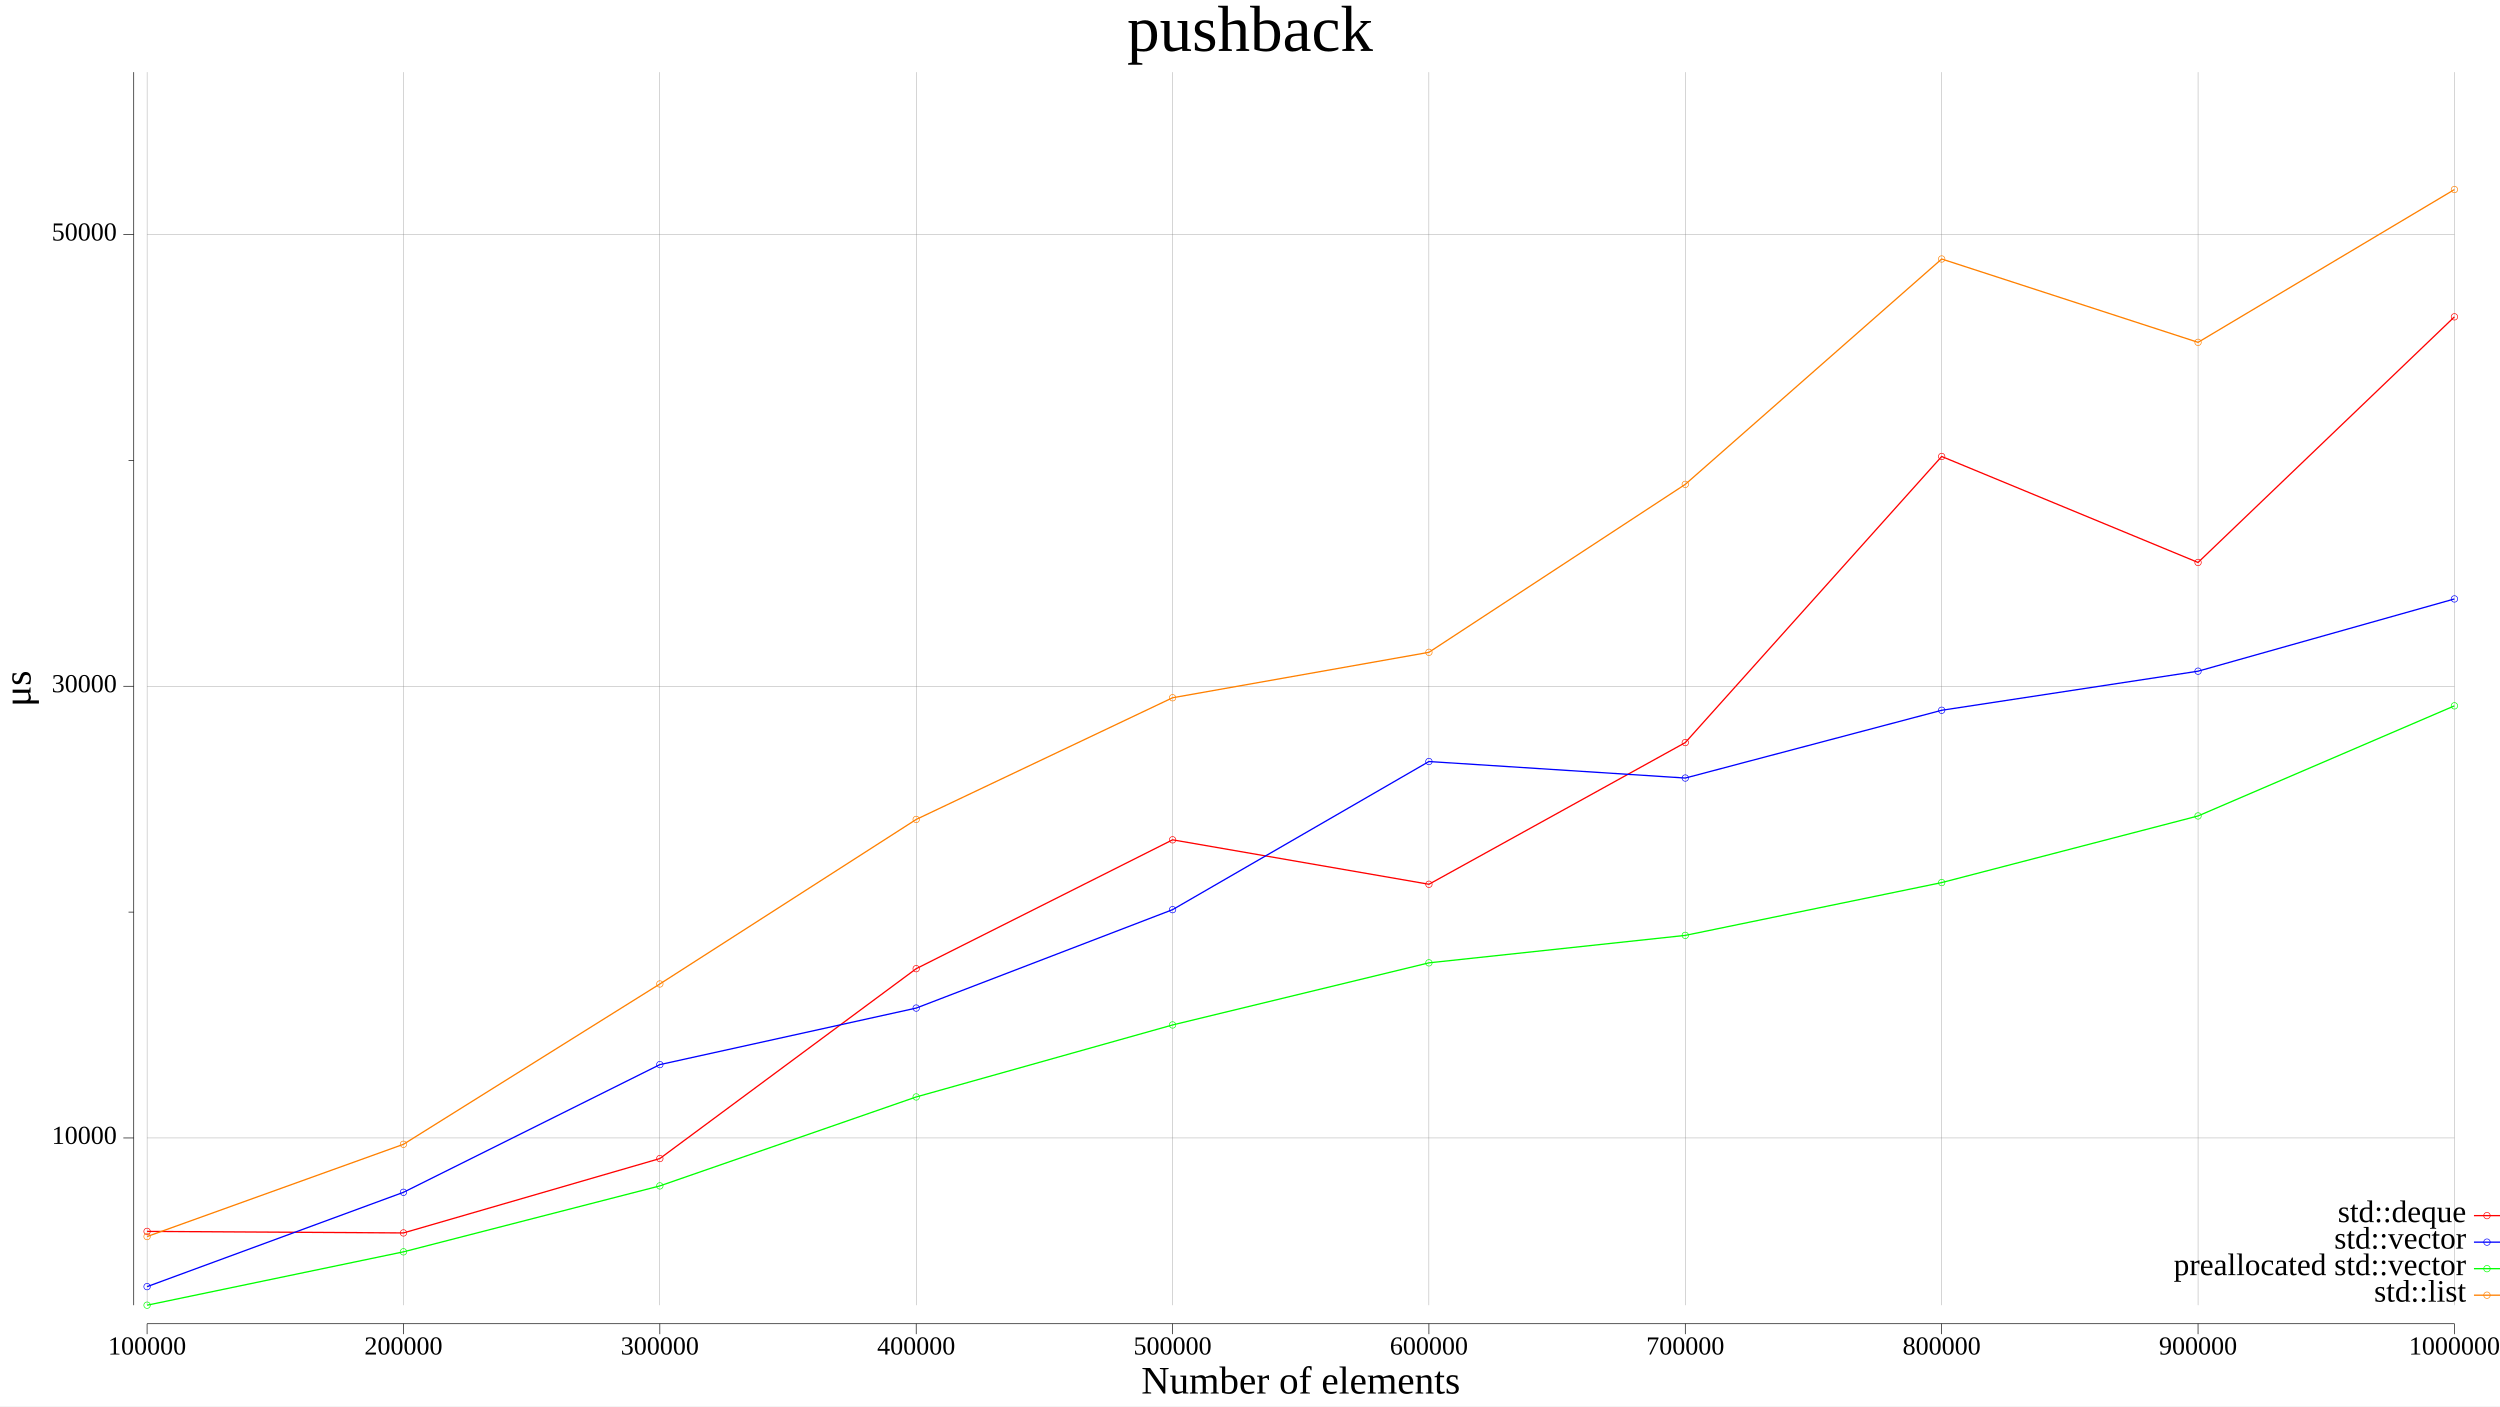
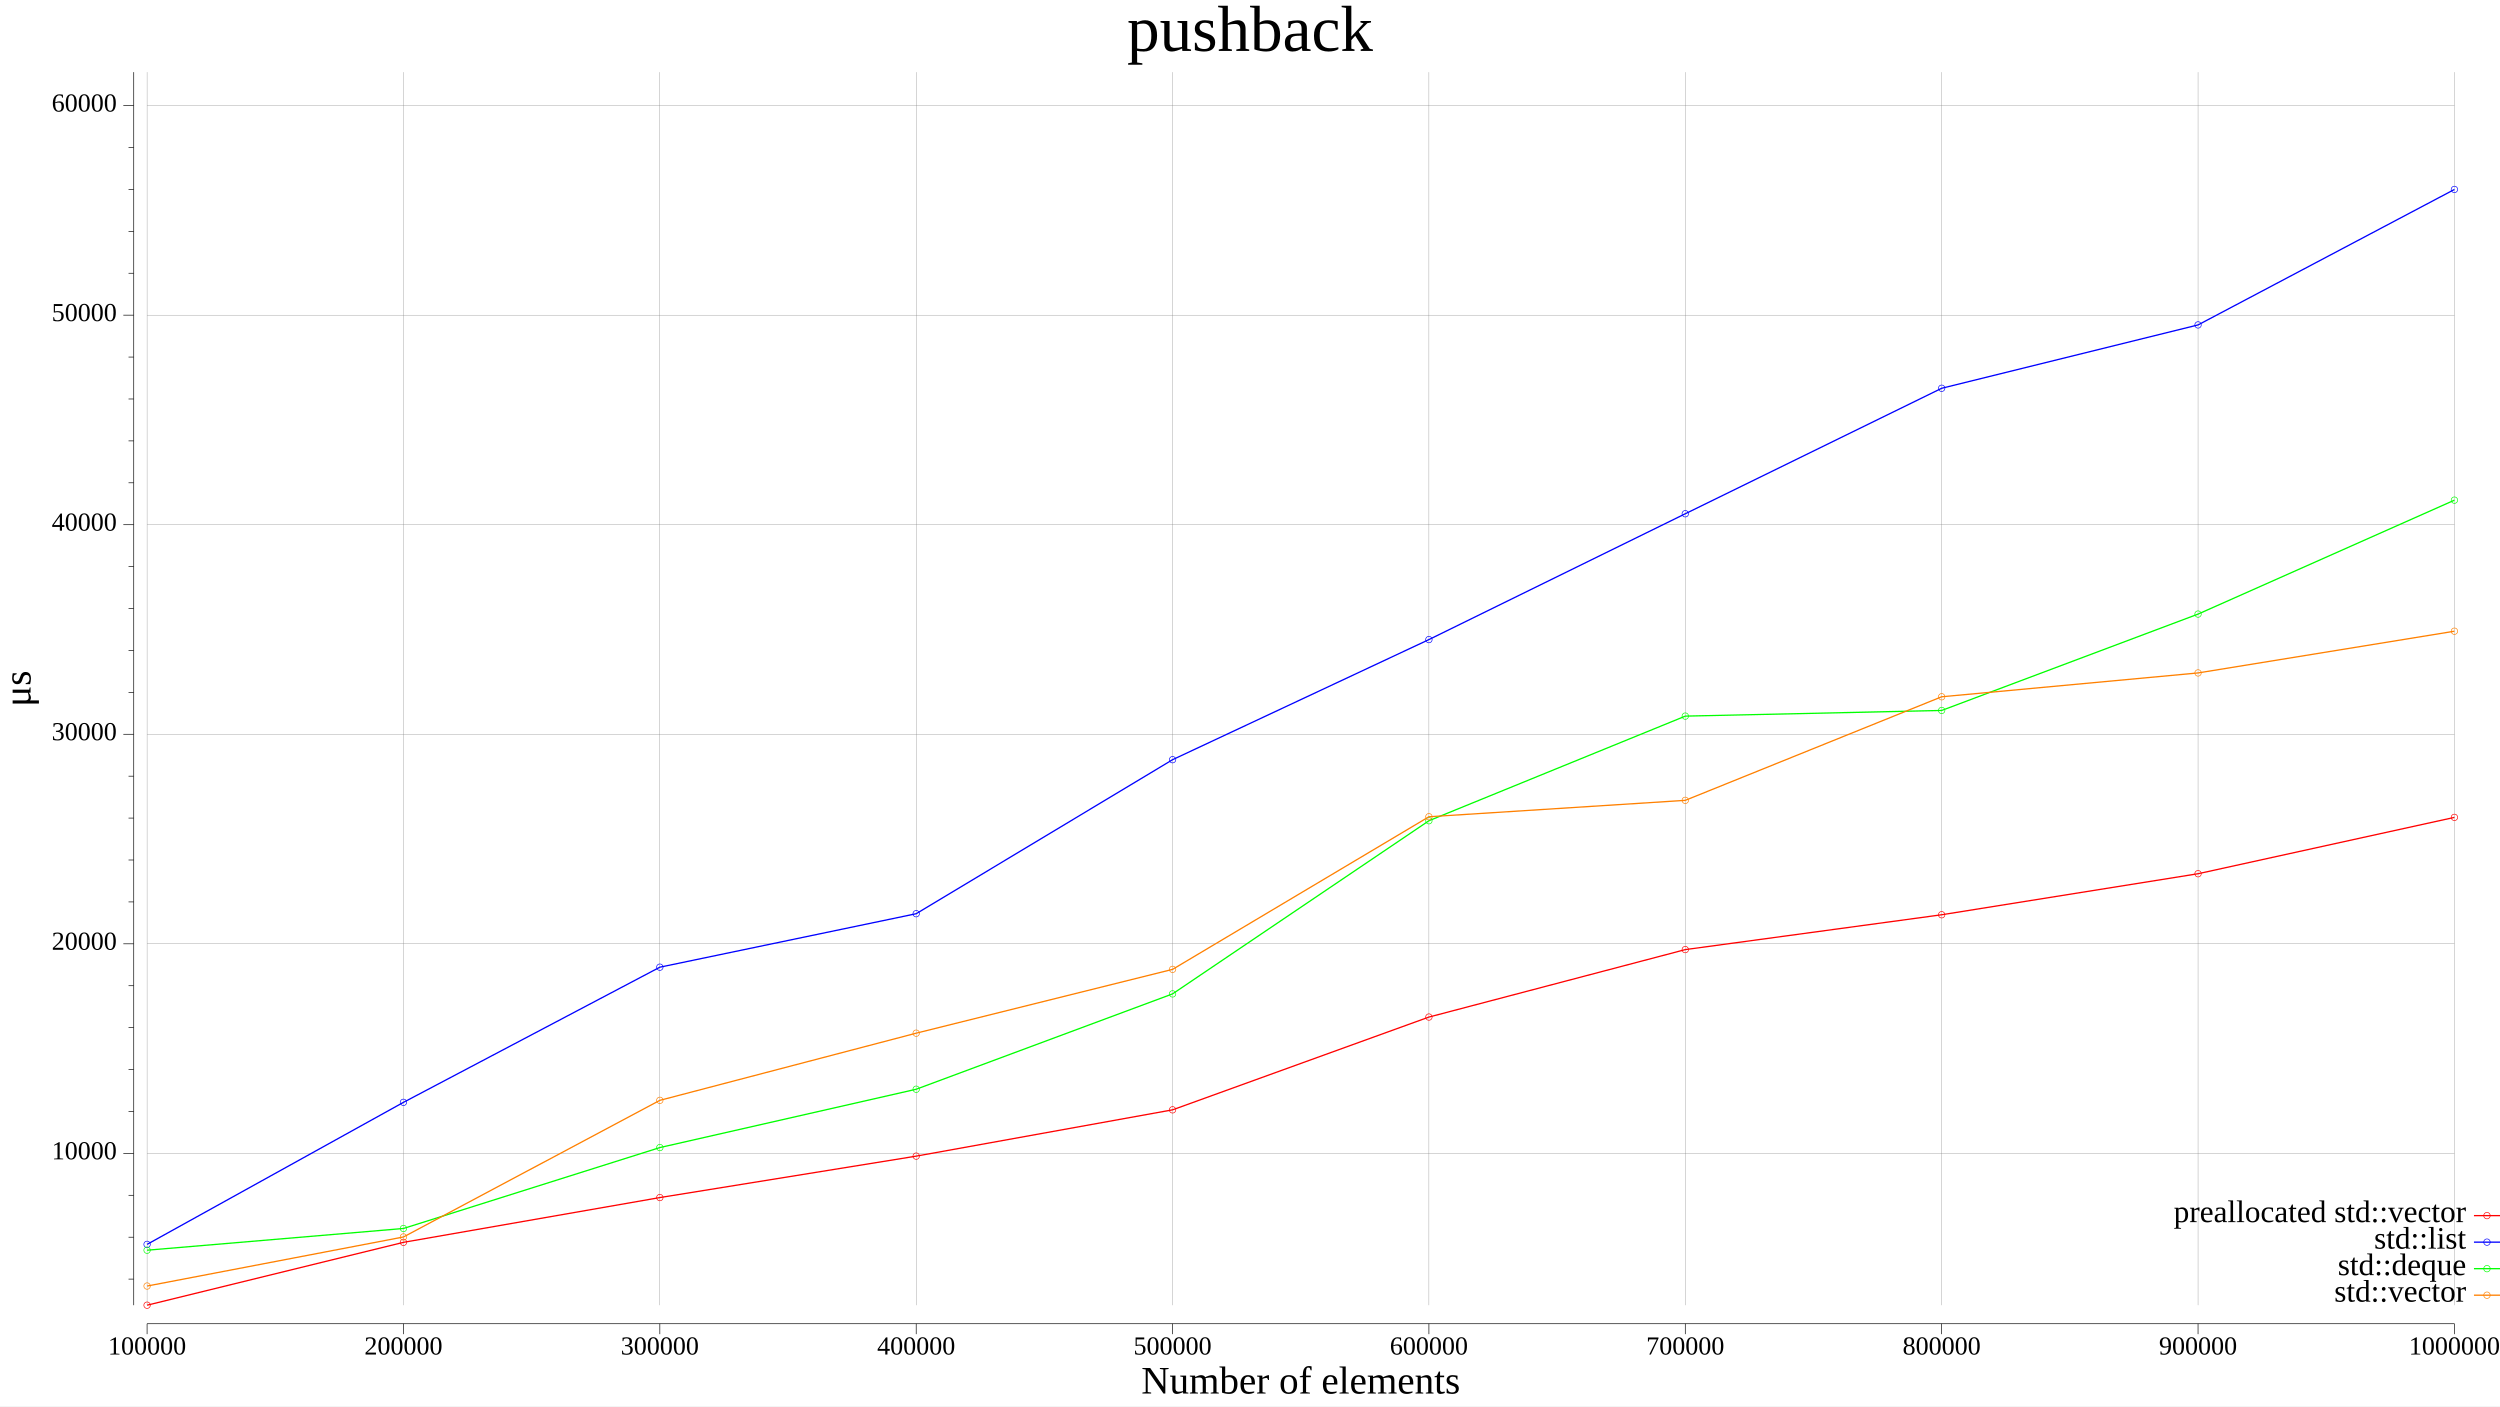
<svg xmlns="http://www.w3.org/2000/svg" width="1920pt" height="1080pt" viewBox="0 0 1920 1080">
  <g transform="scale(1, -1) translate(0, -1080)">
    <path d="M0,0L1920,0L1920,1080L0,1080Z" style="fill:#FFFFFF" />
    <text x="865.58" y="-1040.9" transform="scale(1, -1)" style="font-family:Liberation Serif;font-variant:normal;font-weight:normal;font-style:normal;font-size:50px">pushback</text>
    <text x="876.52" y="-9.756" transform="scale(1, -1)" style="font-family:Liberation Serif;font-variant:normal;font-weight:normal;font-style:normal;font-size:30px">Number of elements</text>
    <text x="82.962" y="-39.727" transform="scale(1, -1)" style="font-family:Liberation Serif;font-variant:normal;font-weight:normal;font-style:normal;font-size:20px">100000</text>
    <text x="279.86" y="-39.727" transform="scale(1, -1)" style="font-family:Liberation Serif;font-variant:normal;font-weight:normal;font-style:normal;font-size:20px">200000</text>
    <text x="476.75" y="-39.727" transform="scale(1, -1)" style="font-family:Liberation Serif;font-variant:normal;font-weight:normal;font-style:normal;font-size:20px">300000</text>
    <text x="673.64" y="-39.727" transform="scale(1, -1)" style="font-family:Liberation Serif;font-variant:normal;font-weight:normal;font-style:normal;font-size:20px">400000</text>
    <text x="870.53" y="-39.727" transform="scale(1, -1)" style="font-family:Liberation Serif;font-variant:normal;font-weight:normal;font-style:normal;font-size:20px">500000</text>
    <text x="1067.4" y="-39.727" transform="scale(1, -1)" style="font-family:Liberation Serif;font-variant:normal;font-weight:normal;font-style:normal;font-size:20px">600000</text>
    <text x="1264.3" y="-39.727" transform="scale(1, -1)" style="font-family:Liberation Serif;font-variant:normal;font-weight:normal;font-style:normal;font-size:20px">700000</text>
    <text x="1461.2" y="-39.727" transform="scale(1, -1)" style="font-family:Liberation Serif;font-variant:normal;font-weight:normal;font-style:normal;font-size:20px">800000</text>
    <text x="1658.1" y="-39.727" transform="scale(1, -1)" style="font-family:Liberation Serif;font-variant:normal;font-weight:normal;font-style:normal;font-size:20px">900000</text>
    <text x="1850" y="-39.727" transform="scale(1, -1)" style="font-family:Liberation Serif;font-variant:normal;font-weight:normal;font-style:normal;font-size:20px">1000000</text>
    <path d="M112.96,55.371L112.96,63.371" style="fill:none;stroke:#000000;stroke-width:0.5" />
    <path d="M309.86,55.371L309.86,63.371" style="fill:none;stroke:#000000;stroke-width:0.5" />
    <path d="M506.75,55.371L506.75,63.371" style="fill:none;stroke:#000000;stroke-width:0.5" />
    <path d="M703.64,55.371L703.64,63.371" style="fill:none;stroke:#000000;stroke-width:0.5" />
    <path d="M900.53,55.371L900.53,63.371" style="fill:none;stroke:#000000;stroke-width:0.5" />
    <path d="M1097.4,55.371L1097.4,63.371" style="fill:none;stroke:#000000;stroke-width:0.5" />
    <path d="M1294.3,55.371L1294.3,63.371" style="fill:none;stroke:#000000;stroke-width:0.5" />
    <path d="M1491.2,55.371L1491.2,63.371" style="fill:none;stroke:#000000;stroke-width:0.5" />
    <path d="M1688.1,55.371L1688.1,63.371" style="fill:none;stroke:#000000;stroke-width:0.5" />
    <path d="M1885,55.371L1885,63.371" style="fill:none;stroke:#000000;stroke-width:0.5" />
    <path d="M112.96,63.371L1885,63.371" style="fill:none;stroke:#000000;stroke-width:0.5" />
    <g transform="rotate(90)">
      <text x="537.24" y="23.467" transform="scale(1, -1)" style="font-family:Liberation Serif;font-variant:normal;font-weight:normal;font-style:normal;font-size:30px">μs</text>
    </g>
-     <text x="39.712" y="-201.48" transform="scale(1, -1)" style="font-family:Liberation Serif;font-variant:normal;font-weight:normal;font-style:normal;font-size:20px">10000</text>
-     <text x="39.712" y="-548.37" transform="scale(1, -1)" style="font-family:Liberation Serif;font-variant:normal;font-weight:normal;font-style:normal;font-size:20px">30000</text>
-     <text x="39.712" y="-895.27" transform="scale(1, -1)" style="font-family:Liberation Serif;font-variant:normal;font-weight:normal;font-style:normal;font-size:20px">50000</text>
-     <path d="M94.712,206.05L102.71,206.05" style="fill:none;stroke:#000000;stroke-width:0.5" />
-     <path d="M94.712,552.95L102.71,552.95" style="fill:none;stroke:#000000;stroke-width:0.5" />
-     <path d="M94.712,899.84L102.71,899.84" style="fill:none;stroke:#000000;stroke-width:0.5" />
-     <path d="M98.712,379.5L102.71,379.5" style="fill:none;stroke:#000000;stroke-width:0.5" />
-     <path d="M98.712,726.39L102.71,726.39" style="fill:none;stroke:#000000;stroke-width:0.5" />
+     <text x="39.712" y="-189.64" transform="scale(1, -1)" style="font-family:Liberation Serif;font-variant:normal;font-weight:normal;font-style:normal;font-size:20px">10000</text>
+     <text x="39.712" y="-350.58" transform="scale(1, -1)" style="font-family:Liberation Serif;font-variant:normal;font-weight:normal;font-style:normal;font-size:20px">20000</text>
+     <text x="39.712" y="-511.51" transform="scale(1, -1)" style="font-family:Liberation Serif;font-variant:normal;font-weight:normal;font-style:normal;font-size:20px">30000</text>
+     <text x="39.712" y="-672.45" transform="scale(1, -1)" style="font-family:Liberation Serif;font-variant:normal;font-weight:normal;font-style:normal;font-size:20px">40000</text>
+     <text x="39.712" y="-833.39" transform="scale(1, -1)" style="font-family:Liberation Serif;font-variant:normal;font-weight:normal;font-style:normal;font-size:20px">50000</text>
+     <text x="39.712" y="-994.33" transform="scale(1, -1)" style="font-family:Liberation Serif;font-variant:normal;font-weight:normal;font-style:normal;font-size:20px">60000</text>
+     <path d="M94.712,194.21L102.71,194.21" style="fill:none;stroke:#000000;stroke-width:0.5" />
+     <path d="M94.712,355.15L102.71,355.15" style="fill:none;stroke:#000000;stroke-width:0.5" />
+     <path d="M94.712,516.08L102.71,516.08" style="fill:none;stroke:#000000;stroke-width:0.5" />
+     <path d="M94.712,677.02L102.71,677.02" style="fill:none;stroke:#000000;stroke-width:0.5" />
+     <path d="M94.712,837.96L102.71,837.96" style="fill:none;stroke:#000000;stroke-width:0.5" />
+     <path d="M94.712,998.9L102.71,998.9" style="fill:none;stroke:#000000;stroke-width:0.5" />
+     <path d="M98.712,97.647L102.71,97.647" style="fill:none;stroke:#000000;stroke-width:0.5" />
+     <path d="M98.712,129.83L102.71,129.83" style="fill:none;stroke:#000000;stroke-width:0.5" />
+     <path d="M98.712,162.02L102.71,162.02" style="fill:none;stroke:#000000;stroke-width:0.5" />
+     <path d="M98.712,226.4L102.71,226.4" style="fill:none;stroke:#000000;stroke-width:0.5" />
+     <path d="M98.712,258.58L102.71,258.58" style="fill:none;stroke:#000000;stroke-width:0.5" />
+     <path d="M98.712,290.77L102.71,290.77" style="fill:none;stroke:#000000;stroke-width:0.5" />
+     <path d="M98.712,322.96L102.71,322.96" style="fill:none;stroke:#000000;stroke-width:0.5" />
+     <path d="M98.712,387.33L102.71,387.33" style="fill:none;stroke:#000000;stroke-width:0.5" />
+     <path d="M98.712,419.52L102.71,419.52" style="fill:none;stroke:#000000;stroke-width:0.5" />
+     <path d="M98.712,451.71L102.71,451.71" style="fill:none;stroke:#000000;stroke-width:0.5" />
+     <path d="M98.712,483.9L102.71,483.9" style="fill:none;stroke:#000000;stroke-width:0.5" />
+     <path d="M98.712,548.27L102.71,548.27" style="fill:none;stroke:#000000;stroke-width:0.5" />
+     <path d="M98.712,580.46L102.71,580.46" style="fill:none;stroke:#000000;stroke-width:0.5" />
+     <path d="M98.712,612.65L102.71,612.65" style="fill:none;stroke:#000000;stroke-width:0.5" />
+     <path d="M98.712,644.83L102.71,644.83" style="fill:none;stroke:#000000;stroke-width:0.5" />
+     <path d="M98.712,709.21L102.71,709.21" style="fill:none;stroke:#000000;stroke-width:0.5" />
+     <path d="M98.712,741.4L102.71,741.4" style="fill:none;stroke:#000000;stroke-width:0.5" />
+     <path d="M98.712,773.58L102.71,773.58" style="fill:none;stroke:#000000;stroke-width:0.5" />
+     <path d="M98.712,805.77L102.71,805.77" style="fill:none;stroke:#000000;stroke-width:0.5" />
+     <path d="M98.712,870.15L102.71,870.15" style="fill:none;stroke:#000000;stroke-width:0.5" />
+     <path d="M98.712,902.33L102.71,902.33" style="fill:none;stroke:#000000;stroke-width:0.5" />
+     <path d="M98.712,934.52L102.71,934.52" style="fill:none;stroke:#000000;stroke-width:0.5" />
+     <path d="M98.712,966.71L102.71,966.71" style="fill:none;stroke:#000000;stroke-width:0.5" />
    <path d="M102.71,77.61L102.71,1024.6" style="fill:none;stroke:#000000;stroke-width:0.5" />
    <path d="M112.96,77.61L112.96,1024.6" style="fill:none;stroke:#808080;stroke-width:0.25" />
    <path d="M309.86,77.61L309.86,1024.6" style="fill:none;stroke:#808080;stroke-width:0.25" />
    <path d="M506.75,77.61L506.75,1024.6" style="fill:none;stroke:#808080;stroke-width:0.25" />
    <path d="M703.64,77.61L703.64,1024.6" style="fill:none;stroke:#808080;stroke-width:0.25" />
    <path d="M900.53,77.61L900.53,1024.6" style="fill:none;stroke:#808080;stroke-width:0.25" />
    <path d="M1097.4,77.61L1097.4,1024.6" style="fill:none;stroke:#808080;stroke-width:0.25" />
    <path d="M1294.3,77.61L1294.3,1024.6" style="fill:none;stroke:#808080;stroke-width:0.25" />
    <path d="M1491.2,77.61L1491.2,1024.6" style="fill:none;stroke:#808080;stroke-width:0.25" />
    <path d="M1688.1,77.61L1688.1,1024.6" style="fill:none;stroke:#808080;stroke-width:0.25" />
    <path d="M1885,77.61L1885,1024.6" style="fill:none;stroke:#808080;stroke-width:0.25" />
-     <path d="M112.96,206.05L1885,206.05" style="fill:none;stroke:#808080;stroke-width:0.25" />
-     <path d="M112.96,552.95L1885,552.95" style="fill:none;stroke:#808080;stroke-width:0.25" />
-     <path d="M112.96,899.84L1885,899.84" style="fill:none;stroke:#808080;stroke-width:0.25" />
-     <path d="M112.96,134.29L309.86,133.11L506.75,190.23L703.64,336.05L900.53,435.02L1097.4,400.88L1294.3,509.7L1491.2,729.43L1688.1,648.03L1885,836.67" style="fill:none;stroke:#FF0000" />
-     <path d="M115.46,134.29A2.5,2.5 0 1 1 110.46,134.29A2.5,2.5 0 1 1 115.46,134.29Z" style="fill:none;stroke:#FF0000;stroke-width:0.5" />
-     <path d="M312.36,133.11A2.5,2.5 0 1 1 307.36,133.11A2.5,2.5 0 1 1 312.36,133.11Z" style="fill:none;stroke:#FF0000;stroke-width:0.5" />
-     <path d="M509.25,190.23A2.5,2.5 0 1 1 504.25,190.23A2.5,2.5 0 1 1 509.25,190.23Z" style="fill:none;stroke:#FF0000;stroke-width:0.5" />
-     <path d="M706.14,336.05A2.5,2.5 0 1 1 701.14,336.05A2.5,2.5 0 1 1 706.14,336.05Z" style="fill:none;stroke:#FF0000;stroke-width:0.5" />
-     <path d="M903.03,435.02A2.5,2.5 0 1 1 898.03,435.02A2.5,2.5 0 1 1 903.03,435.02Z" style="fill:none;stroke:#FF0000;stroke-width:0.5" />
-     <path d="M1099.9,400.88A2.5,2.5 0 1 1 1094.9,400.88A2.5,2.5 0 1 1 1099.9,400.88Z" style="fill:none;stroke:#FF0000;stroke-width:0.5" />
-     <path d="M1296.8,509.7A2.5,2.5 0 1 1 1291.8,509.7A2.5,2.5 0 1 1 1296.8,509.7Z" style="fill:none;stroke:#FF0000;stroke-width:0.5" />
-     <path d="M1493.7,729.43A2.5,2.5 0 1 1 1488.7,729.43A2.5,2.5 0 1 1 1493.7,729.43Z" style="fill:none;stroke:#FF0000;stroke-width:0.5" />
-     <path d="M1690.6,648.03A2.5,2.5 0 1 1 1685.6,648.03A2.5,2.5 0 1 1 1690.6,648.03Z" style="fill:none;stroke:#FF0000;stroke-width:0.5" />
-     <path d="M1887.5,836.67A2.5,2.5 0 1 1 1882.5,836.67A2.5,2.5 0 1 1 1887.5,836.67Z" style="fill:none;stroke:#FF0000;stroke-width:0.5" />
-     <path d="M112.96,91.868L309.86,164.32L506.75,262.38L703.64,305.8L900.53,381.39L1097.4,495.15L1294.3,482.46L1491.2,534.51L1688.1,564.53L1885,620.02" style="fill:none;stroke:#0000FF" />
-     <path d="M115.46,91.868A2.5,2.5 0 1 1 110.46,91.868A2.5,2.5 0 1 1 115.46,91.868Z" style="fill:none;stroke:#0000FF;stroke-width:0.5" />
-     <path d="M312.36,164.32A2.5,2.5 0 1 1 307.36,164.32A2.5,2.5 0 1 1 312.36,164.32Z" style="fill:none;stroke:#0000FF;stroke-width:0.5" />
-     <path d="M509.25,262.38A2.5,2.5 0 1 1 504.25,262.38A2.5,2.5 0 1 1 509.25,262.38Z" style="fill:none;stroke:#0000FF;stroke-width:0.5" />
-     <path d="M706.14,305.8A2.5,2.5 0 1 1 701.14,305.8A2.5,2.5 0 1 1 706.14,305.8Z" style="fill:none;stroke:#0000FF;stroke-width:0.5" />
-     <path d="M903.03,381.39A2.5,2.5 0 1 1 898.03,381.39A2.5,2.5 0 1 1 903.03,381.39Z" style="fill:none;stroke:#0000FF;stroke-width:0.5" />
-     <path d="M1099.9,495.15A2.5,2.5 0 1 1 1094.9,495.15A2.5,2.5 0 1 1 1099.9,495.15Z" style="fill:none;stroke:#0000FF;stroke-width:0.5" />
-     <path d="M1296.8,482.46A2.5,2.5 0 1 1 1291.8,482.46A2.5,2.5 0 1 1 1296.8,482.46Z" style="fill:none;stroke:#0000FF;stroke-width:0.5" />
-     <path d="M1493.7,534.51A2.5,2.5 0 1 1 1488.7,534.51A2.5,2.5 0 1 1 1493.7,534.51Z" style="fill:none;stroke:#0000FF;stroke-width:0.5" />
-     <path d="M1690.6,564.53A2.5,2.5 0 1 1 1685.6,564.53A2.5,2.5 0 1 1 1690.6,564.53Z" style="fill:none;stroke:#0000FF;stroke-width:0.5" />
-     <path d="M1887.5,620.02A2.5,2.5 0 1 1 1882.5,620.02A2.5,2.5 0 1 1 1887.5,620.02Z" style="fill:none;stroke:#0000FF;stroke-width:0.5" />
-     <path d="M112.96,77.61L309.86,118.6L506.75,169.23L703.64,237.55L900.53,292.84L1097.4,340.54L1294.3,361.63L1491.2,402.17L1688.1,453.35L1885,537.92" style="fill:none;stroke:#00FF00" />
-     <path d="M115.46,77.61A2.5,2.5 0 1 1 110.46,77.61A2.5,2.5 0 1 1 115.46,77.61Z" style="fill:none;stroke:#00FF00;stroke-width:0.5" />
-     <path d="M312.36,118.6A2.5,2.5 0 1 1 307.36,118.6A2.5,2.5 0 1 1 312.36,118.6Z" style="fill:none;stroke:#00FF00;stroke-width:0.5" />
-     <path d="M509.25,169.23A2.5,2.5 0 1 1 504.25,169.23A2.5,2.5 0 1 1 509.25,169.23Z" style="fill:none;stroke:#00FF00;stroke-width:0.5" />
-     <path d="M706.14,237.55A2.5,2.5 0 1 1 701.14,237.55A2.5,2.5 0 1 1 706.14,237.55Z" style="fill:none;stroke:#00FF00;stroke-width:0.5" />
-     <path d="M903.03,292.84A2.5,2.5 0 1 1 898.03,292.84A2.5,2.5 0 1 1 903.03,292.84Z" style="fill:none;stroke:#00FF00;stroke-width:0.5" />
-     <path d="M1099.9,340.54A2.5,2.5 0 1 1 1094.9,340.54A2.5,2.5 0 1 1 1099.9,340.54Z" style="fill:none;stroke:#00FF00;stroke-width:0.5" />
-     <path d="M1296.8,361.63A2.5,2.5 0 1 1 1291.8,361.63A2.5,2.5 0 1 1 1296.8,361.63Z" style="fill:none;stroke:#00FF00;stroke-width:0.5" />
-     <path d="M1493.7,402.17A2.5,2.5 0 1 1 1488.7,402.17A2.5,2.5 0 1 1 1493.7,402.17Z" style="fill:none;stroke:#00FF00;stroke-width:0.5" />
-     <path d="M1690.6,453.35A2.5,2.5 0 1 1 1685.6,453.35A2.5,2.5 0 1 1 1690.6,453.35Z" style="fill:none;stroke:#00FF00;stroke-width:0.5" />
-     <path d="M1887.5,537.92A2.5,2.5 0 1 1 1882.5,537.92A2.5,2.5 0 1 1 1887.5,537.92Z" style="fill:none;stroke:#00FF00;stroke-width:0.5" />
-     <path d="M112.96,130.34L309.86,201.19L506.75,324.31L703.64,450.68L900.53,544.13L1097.4,579.03L1294.3,708.03L1491.2,881.09L1688.1,817.09L1885,934.44" style="fill:none;stroke:#FF8000" />
-     <path d="M115.46,130.34A2.5,2.5 0 1 1 110.46,130.34A2.5,2.5 0 1 1 115.46,130.34Z" style="fill:none;stroke:#FF8000;stroke-width:0.5" />
-     <path d="M312.36,201.19A2.5,2.5 0 1 1 307.36,201.19A2.5,2.5 0 1 1 312.36,201.19Z" style="fill:none;stroke:#FF8000;stroke-width:0.5" />
-     <path d="M509.25,324.31A2.5,2.5 0 1 1 504.25,324.31A2.5,2.5 0 1 1 509.25,324.31Z" style="fill:none;stroke:#FF8000;stroke-width:0.5" />
-     <path d="M706.14,450.68A2.5,2.5 0 1 1 701.14,450.68A2.5,2.5 0 1 1 706.14,450.68Z" style="fill:none;stroke:#FF8000;stroke-width:0.5" />
-     <path d="M903.03,544.13A2.5,2.5 0 1 1 898.03,544.13A2.5,2.5 0 1 1 903.03,544.13Z" style="fill:none;stroke:#FF8000;stroke-width:0.5" />
-     <path d="M1099.9,579.03A2.5,2.5 0 1 1 1094.9,579.03A2.5,2.5 0 1 1 1099.9,579.03Z" style="fill:none;stroke:#FF8000;stroke-width:0.5" />
-     <path d="M1296.8,708.03A2.5,2.5 0 1 1 1291.8,708.03A2.5,2.5 0 1 1 1296.8,708.03Z" style="fill:none;stroke:#FF8000;stroke-width:0.5" />
-     <path d="M1493.7,881.09A2.5,2.5 0 1 1 1488.7,881.09A2.5,2.5 0 1 1 1493.7,881.09Z" style="fill:none;stroke:#FF8000;stroke-width:0.5" />
-     <path d="M1690.6,817.09A2.5,2.5 0 1 1 1685.6,817.09A2.5,2.5 0 1 1 1690.6,817.09Z" style="fill:none;stroke:#FF8000;stroke-width:0.5" />
-     <path d="M1887.5,934.44A2.5,2.5 0 1 1 1882.5,934.44A2.5,2.5 0 1 1 1887.5,934.44Z" style="fill:none;stroke:#FF8000;stroke-width:0.5" />
+     <path d="M112.96,194.21L1885,194.21" style="fill:none;stroke:#808080;stroke-width:0.25" />
+     <path d="M112.96,355.15L1885,355.15" style="fill:none;stroke:#808080;stroke-width:0.25" />
+     <path d="M112.96,516.08L1885,516.08" style="fill:none;stroke:#808080;stroke-width:0.25" />
+     <path d="M112.96,677.02L1885,677.02" style="fill:none;stroke:#808080;stroke-width:0.25" />
+     <path d="M112.96,837.96L1885,837.96" style="fill:none;stroke:#808080;stroke-width:0.25" />
+     <path d="M112.96,998.9L1885,998.9" style="fill:none;stroke:#808080;stroke-width:0.25" />
+     <path d="M112.96,77.61L309.86,125.89L506.75,160.27L703.64,192.09L900.53,227.65L1097.4,298.9L1294.3,350.71L1491.2,377.47L1688.1,408.98L1885,452.26" style="fill:none;stroke:#FF0000" />
+     <path d="M115.46,77.61A2.5,2.5 0 1 1 110.46,77.61A2.5,2.5 0 1 1 115.46,77.61Z" style="fill:none;stroke:#FF0000;stroke-width:0.5" />
+     <path d="M312.36,125.89A2.5,2.5 0 1 1 307.36,125.89A2.5,2.5 0 1 1 312.36,125.89Z" style="fill:none;stroke:#FF0000;stroke-width:0.5" />
+     <path d="M509.25,160.27A2.5,2.5 0 1 1 504.25,160.27A2.5,2.5 0 1 1 509.25,160.27Z" style="fill:none;stroke:#FF0000;stroke-width:0.5" />
+     <path d="M706.14,192.09A2.5,2.5 0 1 1 701.14,192.09A2.5,2.5 0 1 1 706.14,192.09Z" style="fill:none;stroke:#FF0000;stroke-width:0.5" />
+     <path d="M903.03,227.65A2.5,2.5 0 1 1 898.03,227.65A2.5,2.5 0 1 1 903.03,227.65Z" style="fill:none;stroke:#FF0000;stroke-width:0.5" />
+     <path d="M1099.9,298.9A2.5,2.5 0 1 1 1094.9,298.9A2.5,2.5 0 1 1 1099.9,298.9Z" style="fill:none;stroke:#FF0000;stroke-width:0.5" />
+     <path d="M1296.8,350.71A2.5,2.5 0 1 1 1291.8,350.71A2.5,2.5 0 1 1 1296.8,350.71Z" style="fill:none;stroke:#FF0000;stroke-width:0.5" />
+     <path d="M1493.7,377.47A2.5,2.5 0 1 1 1488.7,377.47A2.5,2.5 0 1 1 1493.7,377.47Z" style="fill:none;stroke:#FF0000;stroke-width:0.5" />
+     <path d="M1690.6,408.98A2.5,2.5 0 1 1 1685.6,408.98A2.5,2.5 0 1 1 1690.6,408.98Z" style="fill:none;stroke:#FF0000;stroke-width:0.5" />
+     <path d="M1887.5,452.26A2.5,2.5 0 1 1 1882.5,452.26A2.5,2.5 0 1 1 1887.5,452.26Z" style="fill:none;stroke:#FF0000;stroke-width:0.5" />
+     <path d="M112.96,124.33L309.86,233.41L506.75,337.2L703.64,378.27L900.53,496.56L1097.4,588.8L1294.3,685.44L1491.2,781.81L1688.1,830.46L1885,934.51" style="fill:none;stroke:#0000FF" />
+     <path d="M115.46,124.33A2.5,2.5 0 1 1 110.46,124.33A2.5,2.5 0 1 1 115.46,124.33Z" style="fill:none;stroke:#0000FF;stroke-width:0.5" />
+     <path d="M312.36,233.41A2.5,2.5 0 1 1 307.36,233.41A2.5,2.5 0 1 1 312.36,233.41Z" style="fill:none;stroke:#0000FF;stroke-width:0.5" />
+     <path d="M509.25,337.2A2.5,2.5 0 1 1 504.25,337.2A2.5,2.5 0 1 1 509.25,337.2Z" style="fill:none;stroke:#0000FF;stroke-width:0.5" />
+     <path d="M706.14,378.27A2.5,2.5 0 1 1 701.14,378.27A2.5,2.5 0 1 1 706.14,378.27Z" style="fill:none;stroke:#0000FF;stroke-width:0.5" />
+     <path d="M903.03,496.56A2.5,2.5 0 1 1 898.03,496.56A2.5,2.5 0 1 1 903.03,496.56Z" style="fill:none;stroke:#0000FF;stroke-width:0.5" />
+     <path d="M1099.9,588.8A2.5,2.5 0 1 1 1094.9,588.8A2.5,2.5 0 1 1 1099.9,588.8Z" style="fill:none;stroke:#0000FF;stroke-width:0.5" />
+     <path d="M1296.8,685.44A2.5,2.5 0 1 1 1291.8,685.44A2.5,2.5 0 1 1 1296.8,685.44Z" style="fill:none;stroke:#0000FF;stroke-width:0.5" />
+     <path d="M1493.7,781.81A2.5,2.5 0 1 1 1488.7,781.81A2.5,2.5 0 1 1 1493.7,781.81Z" style="fill:none;stroke:#0000FF;stroke-width:0.5" />
+     <path d="M1690.6,830.46A2.5,2.5 0 1 1 1685.6,830.46A2.5,2.5 0 1 1 1690.6,830.46Z" style="fill:none;stroke:#0000FF;stroke-width:0.5" />
+     <path d="M1887.5,934.51A2.5,2.5 0 1 1 1882.5,934.51A2.5,2.5 0 1 1 1887.5,934.51Z" style="fill:none;stroke:#0000FF;stroke-width:0.5" />
+     <path d="M112.96,119.84L309.86,136.53L506.75,198.67L703.64,243.47L900.53,316.7L1097.4,449.67L1294.3,530.02L1491.2,534.37L1688.1,608.38L1885,695.88" style="fill:none;stroke:#00FF00" />
+     <path d="M115.46,119.84A2.5,2.5 0 1 1 110.46,119.84A2.5,2.5 0 1 1 115.46,119.84Z" style="fill:none;stroke:#00FF00;stroke-width:0.5" />
+     <path d="M312.36,136.53A2.5,2.5 0 1 1 307.36,136.53A2.5,2.5 0 1 1 312.36,136.53Z" style="fill:none;stroke:#00FF00;stroke-width:0.5" />
+     <path d="M509.25,198.67A2.5,2.5 0 1 1 504.25,198.67A2.5,2.5 0 1 1 509.25,198.67Z" style="fill:none;stroke:#00FF00;stroke-width:0.5" />
+     <path d="M706.14,243.47A2.5,2.5 0 1 1 701.14,243.47A2.5,2.5 0 1 1 706.14,243.47Z" style="fill:none;stroke:#00FF00;stroke-width:0.5" />
+     <path d="M903.03,316.7A2.5,2.5 0 1 1 898.03,316.7A2.5,2.5 0 1 1 903.03,316.7Z" style="fill:none;stroke:#00FF00;stroke-width:0.5" />
+     <path d="M1099.9,449.67A2.5,2.5 0 1 1 1094.9,449.67A2.5,2.5 0 1 1 1099.9,449.67Z" style="fill:none;stroke:#00FF00;stroke-width:0.5" />
+     <path d="M1296.8,530.02A2.5,2.5 0 1 1 1291.8,530.02A2.5,2.5 0 1 1 1296.8,530.02Z" style="fill:none;stroke:#00FF00;stroke-width:0.5" />
+     <path d="M1493.7,534.37A2.5,2.5 0 1 1 1488.7,534.37A2.5,2.5 0 1 1 1493.7,534.37Z" style="fill:none;stroke:#00FF00;stroke-width:0.5" />
+     <path d="M1690.6,608.38A2.5,2.5 0 1 1 1685.6,608.38A2.5,2.5 0 1 1 1690.6,608.38Z" style="fill:none;stroke:#00FF00;stroke-width:0.5" />
+     <path d="M1887.5,695.88A2.5,2.5 0 1 1 1882.5,695.88A2.5,2.5 0 1 1 1887.5,695.88Z" style="fill:none;stroke:#00FF00;stroke-width:0.5" />
+     <path d="M112.96,92.32L309.86,130.01L506.75,234.94L703.64,286.52L900.53,335.53L1097.4,452.74L1294.3,465.34L1491.2,544.88L1688.1,563.19L1885,595.23" style="fill:none;stroke:#FF8000" />
+     <path d="M115.46,92.32A2.5,2.5 0 1 1 110.46,92.32A2.5,2.5 0 1 1 115.46,92.32Z" style="fill:none;stroke:#FF8000;stroke-width:0.5" />
+     <path d="M312.36,130.01A2.5,2.5 0 1 1 307.36,130.01A2.5,2.5 0 1 1 312.36,130.01Z" style="fill:none;stroke:#FF8000;stroke-width:0.5" />
+     <path d="M509.25,234.94A2.5,2.5 0 1 1 504.25,234.94A2.5,2.5 0 1 1 509.25,234.94Z" style="fill:none;stroke:#FF8000;stroke-width:0.5" />
+     <path d="M706.14,286.52A2.5,2.5 0 1 1 701.14,286.52A2.5,2.5 0 1 1 706.14,286.52Z" style="fill:none;stroke:#FF8000;stroke-width:0.5" />
+     <path d="M903.03,335.53A2.5,2.5 0 1 1 898.03,335.53A2.5,2.5 0 1 1 903.03,335.53Z" style="fill:none;stroke:#FF8000;stroke-width:0.5" />
+     <path d="M1099.9,452.74A2.5,2.5 0 1 1 1094.9,452.74A2.5,2.5 0 1 1 1099.9,452.74Z" style="fill:none;stroke:#FF8000;stroke-width:0.5" />
+     <path d="M1296.8,465.34A2.5,2.5 0 1 1 1291.8,465.34A2.5,2.5 0 1 1 1296.8,465.34Z" style="fill:none;stroke:#FF8000;stroke-width:0.5" />
+     <path d="M1493.7,544.88A2.5,2.5 0 1 1 1488.7,544.88A2.5,2.5 0 1 1 1493.7,544.88Z" style="fill:none;stroke:#FF8000;stroke-width:0.5" />
+     <path d="M1690.6,563.19A2.5,2.5 0 1 1 1685.6,563.19A2.5,2.5 0 1 1 1690.6,563.19Z" style="fill:none;stroke:#FF8000;stroke-width:0.5" />
+     <path d="M1887.5,595.23A2.5,2.5 0 1 1 1882.5,595.23A2.5,2.5 0 1 1 1887.5,595.23Z" style="fill:none;stroke:#FF8000;stroke-width:0.5" />
    <path d="M1900,146.4L1920,146.4" style="fill:none;stroke:#FF0000" />
    <path d="M1912.5,146.4A2.5,2.5 0 1 1 1907.5,146.4A2.5,2.5 0 1 1 1912.5,146.4Z" style="fill:none;stroke:#FF0000;stroke-width:0.5" />
-     <text x="1795.4" y="-141.42" transform="scale(1, -1)" style="font-family:Liberation Serif;font-variant:normal;font-weight:normal;font-style:normal;font-size:24px">std::deque</text>
+     <text x="1669.4" y="-141.42" transform="scale(1, -1)" style="font-family:Liberation Serif;font-variant:normal;font-weight:normal;font-style:normal;font-size:24px">preallocated std::vector</text>
    <path d="M1900,126.03L1920,126.03" style="fill:none;stroke:#0000FF" />
    <path d="M1912.5,126.03A2.5,2.5 0 1 1 1907.5,126.03A2.5,2.5 0 1 1 1912.5,126.03Z" style="fill:none;stroke:#0000FF;stroke-width:0.5" />
-     <text x="1792.7" y="-121.05" transform="scale(1, -1)" style="font-family:Liberation Serif;font-variant:normal;font-weight:normal;font-style:normal;font-size:24px">std::vector</text>
+     <text x="1823.3" y="-121.05" transform="scale(1, -1)" style="font-family:Liberation Serif;font-variant:normal;font-weight:normal;font-style:normal;font-size:24px">std::list</text>
    <path d="M1900,105.66L1920,105.66" style="fill:none;stroke:#00FF00" />
    <path d="M1912.5,105.66A2.5,2.5 0 1 1 1907.5,105.66A2.5,2.5 0 1 1 1912.5,105.66Z" style="fill:none;stroke:#00FF00;stroke-width:0.5" />
-     <text x="1669.4" y="-100.69" transform="scale(1, -1)" style="font-family:Liberation Serif;font-variant:normal;font-weight:normal;font-style:normal;font-size:24px">preallocated std::vector</text>
+     <text x="1795.4" y="-100.69" transform="scale(1, -1)" style="font-family:Liberation Serif;font-variant:normal;font-weight:normal;font-style:normal;font-size:24px">std::deque</text>
    <path d="M1900,85.294L1920,85.294" style="fill:none;stroke:#FF8000" />
    <path d="M1912.5,85.294A2.5,2.5 0 1 1 1907.5,85.294A2.5,2.5 0 1 1 1912.5,85.294Z" style="fill:none;stroke:#FF8000;stroke-width:0.5" />
-     <text x="1823.3" y="-80.319" transform="scale(1, -1)" style="font-family:Liberation Serif;font-variant:normal;font-weight:normal;font-style:normal;font-size:24px">std::list</text>
+     <text x="1792.7" y="-80.319" transform="scale(1, -1)" style="font-family:Liberation Serif;font-variant:normal;font-weight:normal;font-style:normal;font-size:24px">std::vector</text>
  </g>
</svg>
